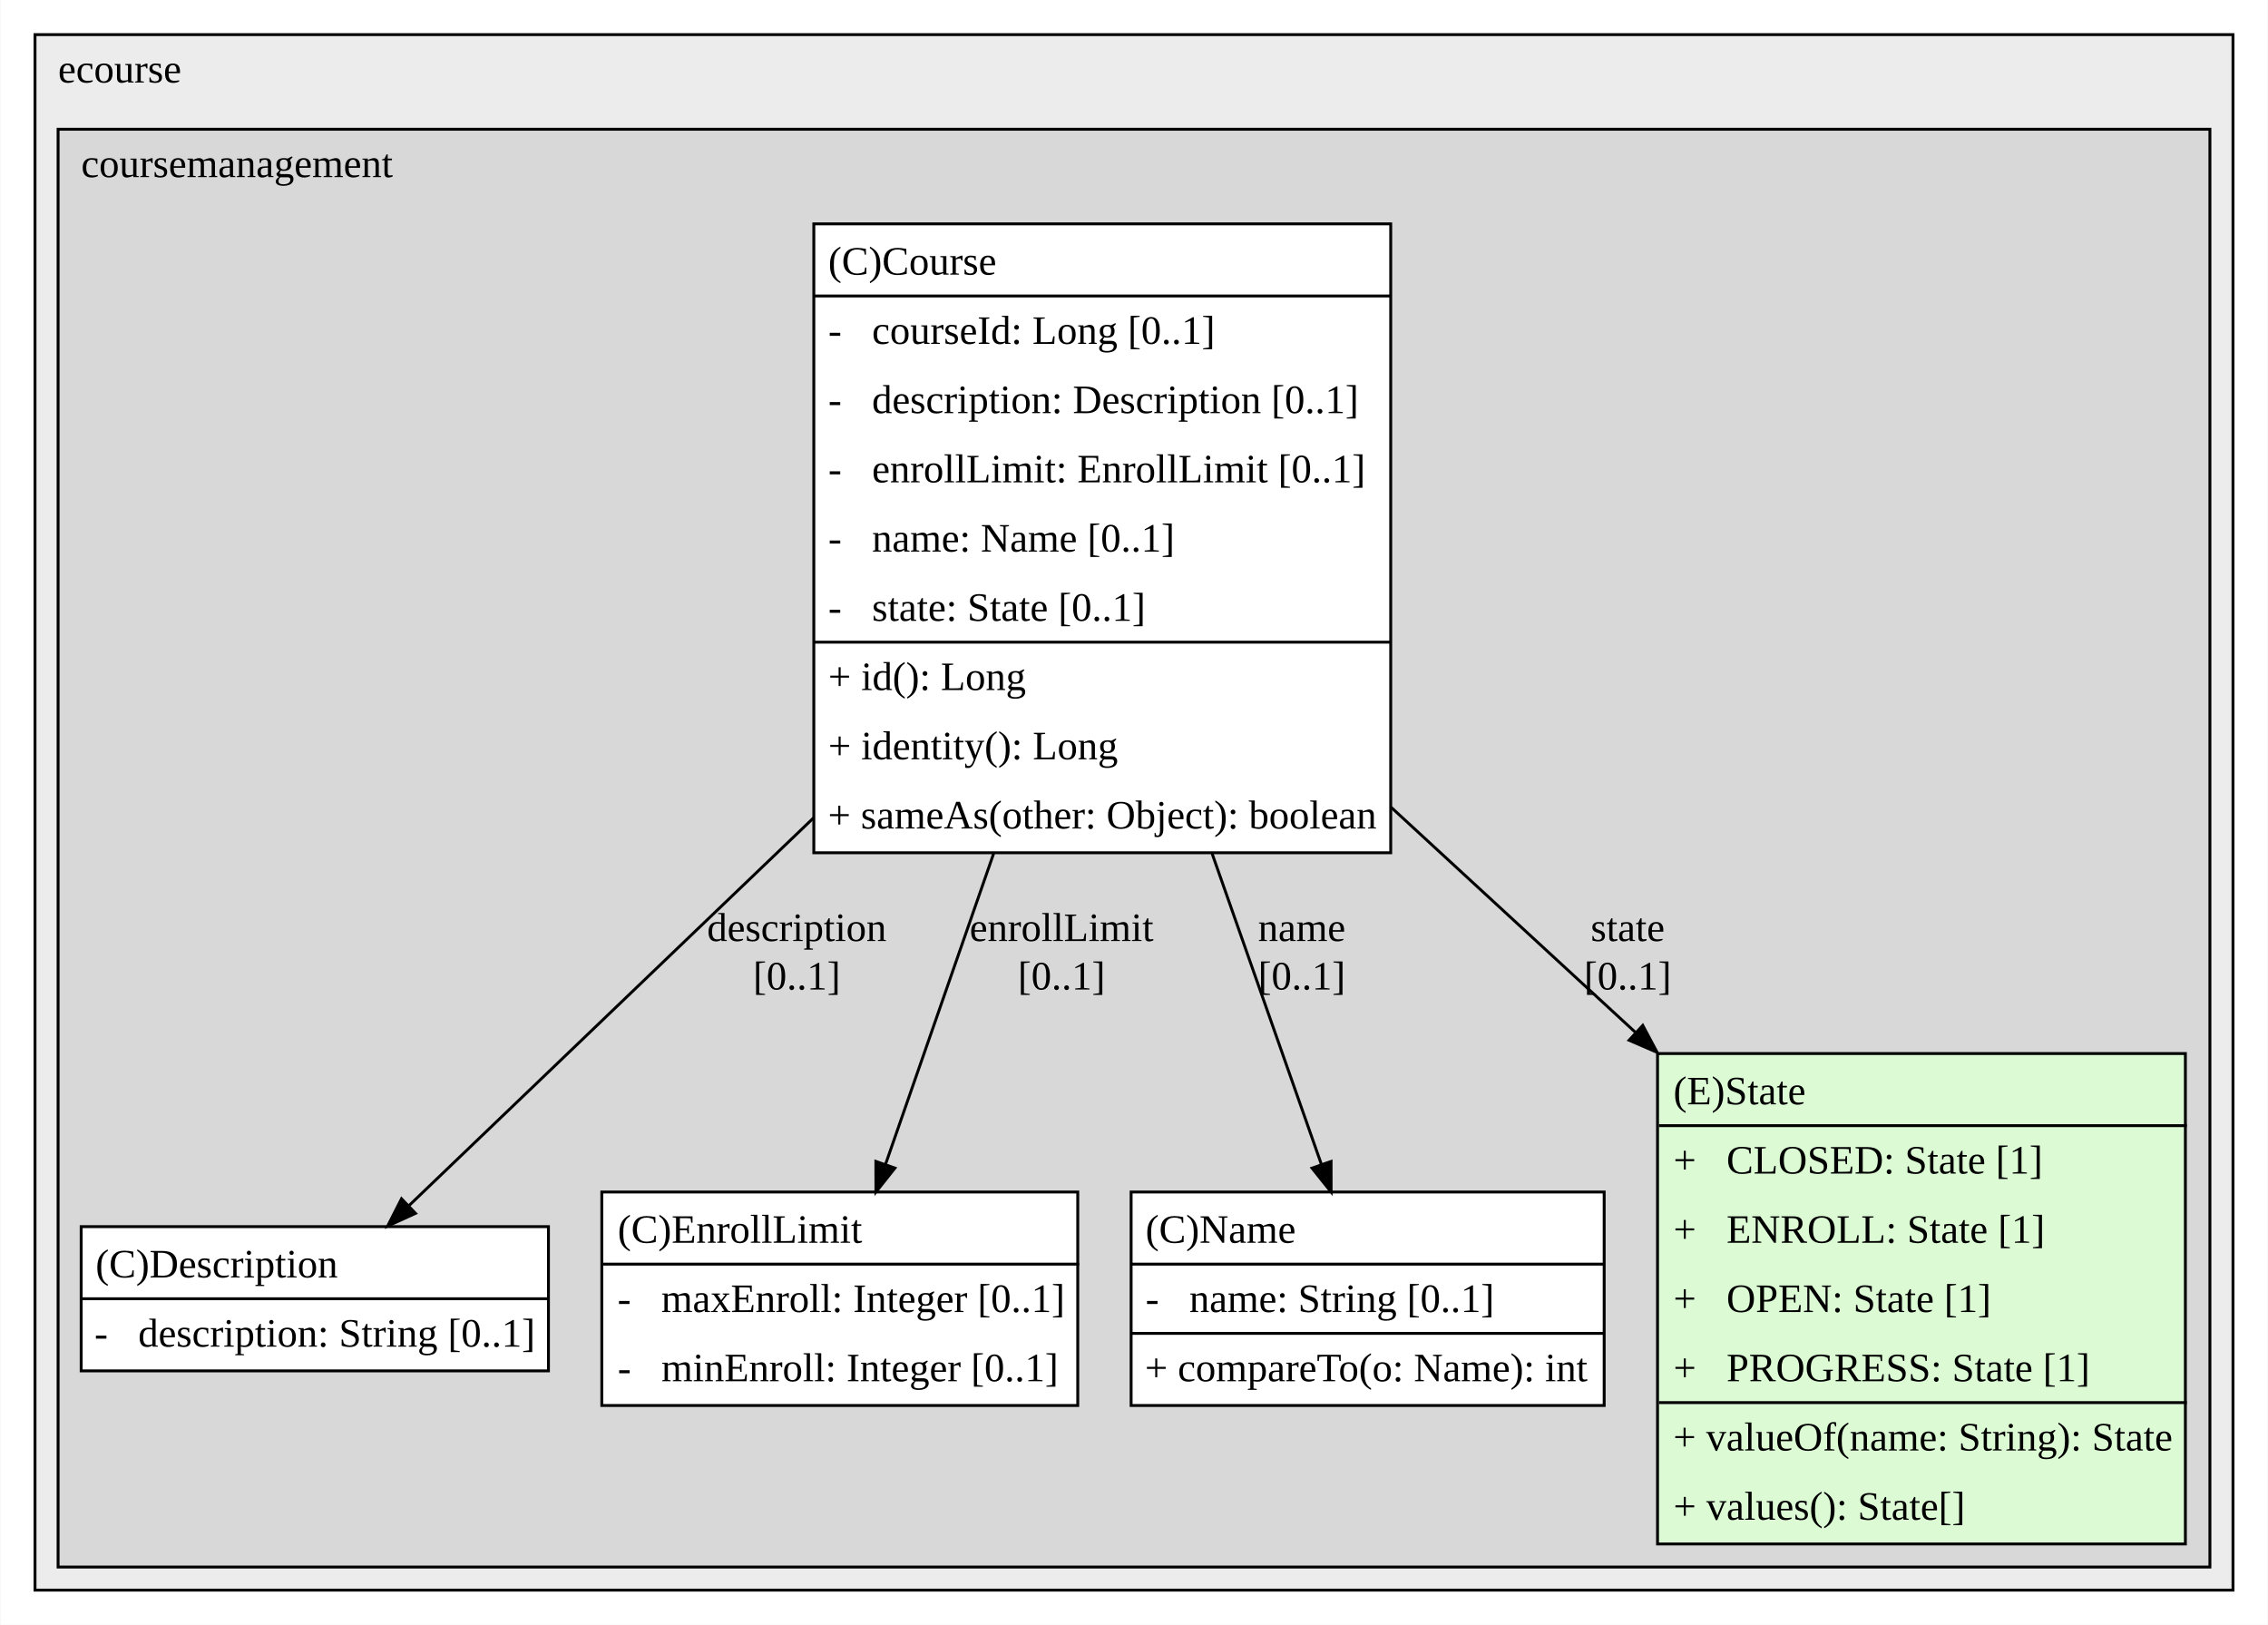
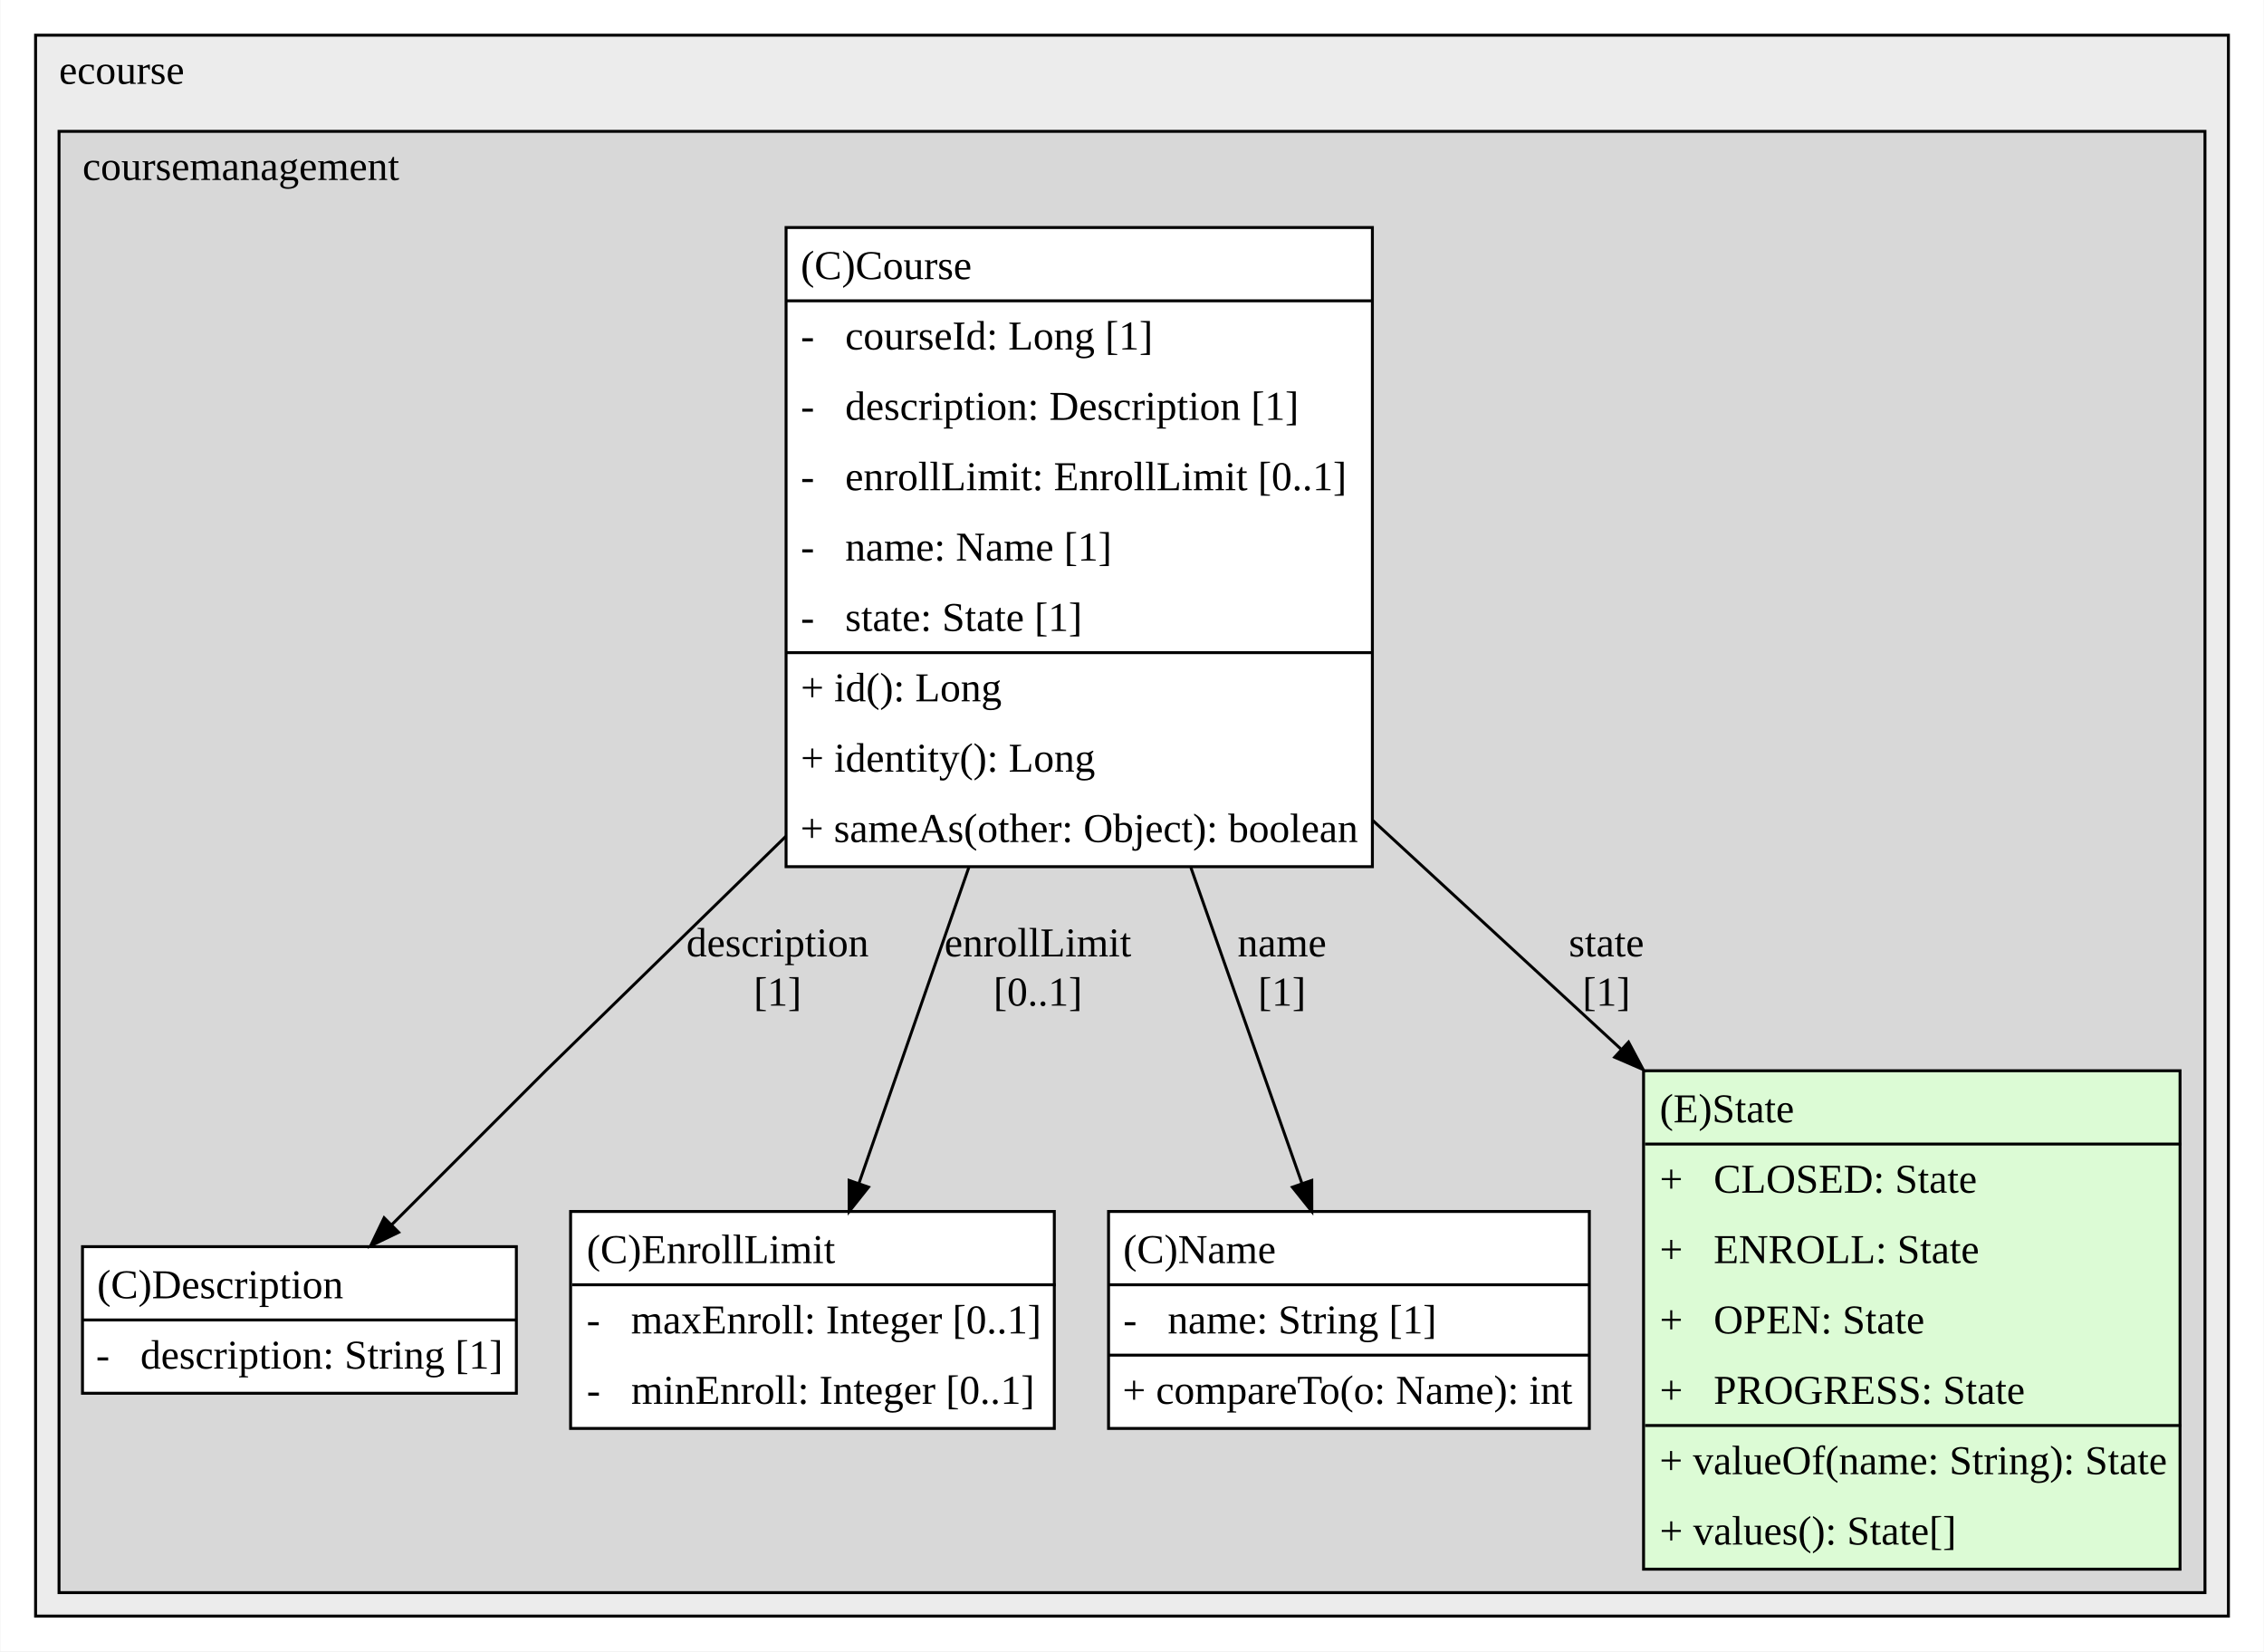
- <svg xmlns="http://www.w3.org/2000/svg" width="786pt" height="563pt" viewBox="0.00 0.00 786.00 563.20">
+ <svg xmlns="http://www.w3.org/2000/svg" width="772pt" height="563pt" viewBox="0.00 0.00 772.00 563.20">
  <g id="graph0" class="graph" transform="scale(1 1) rotate(0) translate(4 559.2)">
-     <polygon fill="white" stroke="transparent" points="-4,4 -4,-559.2 782,-559.2 782,4 -4,4" />
+     <polygon fill="white" stroke="transparent" points="-4,4 -4,-559.2 768,-559.2 768,4 -4,4" />
    <g id="clust1" class="cluster">
-       <polygon fill="#ececec" stroke="black" points="8,-8 8,-547.2 770,-547.2 770,-8 8,-8" />
-       <text text-anchor="middle" x="37.37" y="-530.6" font-family="Times New Roman,serif" font-size="14.00">
-                 ecourse
-             </text>
+       <polygon fill="#ececec" stroke="black" points="8,-8 8,-547.2 756,-547.2 756,-8 8,-8" />
+       <text text-anchor="middle" x="37.37" y="-530.6" font-family="Times New Roman,serif" font-size="14.00">ecourse</text>
    </g>
    <g id="clust2" class="cluster">
-       <polygon fill="#d8d8d8" stroke="black" points="16,-16 16,-514.4 762,-514.4 762,-16 16,-16" />
-       <text text-anchor="middle" x="78.03" y="-497.8" font-family="Times New Roman,serif" font-size="14.00">
-                 coursemanagement
-             </text>
+       <polygon fill="#d8d8d8" stroke="black" points="16,-16 16,-514.4 748,-514.4 748,-16 16,-16" />
+       <text text-anchor="middle" x="78.03" y="-497.8" font-family="Times New Roman,serif" font-size="14.00">coursemanagement</text>
    </g>
    <g id="node1" class="node">
-       <polygon fill="#ffffff" stroke="transparent" points="478,-481.6 278,-481.6 278,-263.6 478,-263.6 478,-481.6" />
-       <text text-anchor="start" x="283" y="-464" font-family="Times New Roman,serif" font-size="14.00">(C)Course
-             </text>
-       <text text-anchor="start" x="283" y="-440" font-family="Times New Roman,serif" font-size="14.00">-
-                   courseId: Long [0..1]
-             </text>
-       <text text-anchor="start" x="283" y="-416" font-family="Times New Roman,serif" font-size="14.00">-
-                   description: Description [0..1]
-             </text>
-       <text text-anchor="start" x="283" y="-392" font-family="Times New Roman,serif" font-size="14.00">-
-                   enrollLimit: EnrollLimit [0..1]
-             </text>
-       <text text-anchor="start" x="283" y="-368" font-family="Times New Roman,serif" font-size="14.00">-
-                   name: Name [0..1]
-             </text>
-       <text text-anchor="start" x="283" y="-344" font-family="Times New Roman,serif" font-size="14.00">-
-                   state: State [0..1]
-             </text>
-       <text text-anchor="start" x="283" y="-320" font-family="Times New Roman,serif" font-size="14.00">+ id():
-                 Long
-             </text>
-       <text text-anchor="start" x="283" y="-296" font-family="Times New Roman,serif" font-size="14.00">+
-                 identity(): Long
-             </text>
-       <text text-anchor="start" x="282.89" y="-272" font-family="Times New Roman,serif" font-size="14.00">+
-                 sameAs(other: Object): boolean
-             </text>
-       <polygon fill="black" stroke="black" points="278,-456.6 278,-456.6 478,-456.6 478,-456.6 278,-456.6" />
-       <polygon fill="black" stroke="black" points="278,-336.6 278,-336.6 478,-336.6 478,-336.6 278,-336.6" />
-       <polygon fill="none" stroke="black" points="278,-263.6 278,-481.6 478,-481.6 478,-263.6 278,-263.6" />
+       <polygon fill="#ffffff" stroke="transparent" points="464,-481.6 264,-481.6 264,-263.6 464,-263.6 464,-481.6" />
+       <text text-anchor="start" x="269" y="-464" font-family="Times New Roman,serif" font-size="14.00">(C)Course</text>
+       <text text-anchor="start" x="269" y="-440" font-family="Times New Roman,serif" font-size="14.00">-   courseId: Long [1]</text>
+       <text text-anchor="start" x="269" y="-416" font-family="Times New Roman,serif" font-size="14.00">-   description: Description [1]</text>
+       <text text-anchor="start" x="269" y="-392" font-family="Times New Roman,serif" font-size="14.00">-   enrollLimit: EnrollLimit [0..1]</text>
+       <text text-anchor="start" x="269" y="-368" font-family="Times New Roman,serif" font-size="14.00">-   name: Name [1]</text>
+       <text text-anchor="start" x="269" y="-344" font-family="Times New Roman,serif" font-size="14.00">-   state: State [1]</text>
+       <text text-anchor="start" x="269" y="-320" font-family="Times New Roman,serif" font-size="14.00">+ id(): Long</text>
+       <text text-anchor="start" x="269" y="-296" font-family="Times New Roman,serif" font-size="14.00">+ identity(): Long</text>
+       <text text-anchor="start" x="268.89" y="-272" font-family="Times New Roman,serif" font-size="14.00">+ sameAs(other: Object): boolean</text>
+       <polygon fill="black" stroke="black" points="264,-456.6 264,-456.6 464,-456.6 464,-456.6 264,-456.6" />
+       <polygon fill="black" stroke="black" points="264,-336.6 264,-336.6 464,-336.6 464,-336.6 264,-336.6" />
+       <polygon fill="none" stroke="black" points="264,-263.6 264,-481.6 464,-481.6 464,-263.6 264,-263.6" />
    </g>
    <g id="node2" class="node">
-       <polygon fill="#ffffff" stroke="transparent" points="186,-134 24,-134 24,-84 186,-84 186,-134" />
-       <text text-anchor="start" x="29" y="-116.4" font-family="Times New Roman,serif" font-size="14.00">
-                 (C)Description
-             </text>
-       <text text-anchor="start" x="28.6" y="-92.4" font-family="Times New Roman,serif" font-size="14.00">-
-                   description: String [0..1]
-             </text>
-       <polygon fill="black" stroke="black" points="24,-109 24,-109 186,-109 186,-109 24,-109" />
-       <polygon fill="none" stroke="black" points="24,-84 24,-134 186,-134 186,-84 24,-84" />
+       <polygon fill="#ffffff" stroke="transparent" points="172,-134 24,-134 24,-84 172,-84 172,-134" />
+       <text text-anchor="start" x="29" y="-116.4" font-family="Times New Roman,serif" font-size="14.00">(C)Description</text>
+       <text text-anchor="start" x="28.6" y="-92.4" font-family="Times New Roman,serif" font-size="14.00">-   description: String [1]</text>
+       <polygon fill="black" stroke="black" points="24,-109 24,-109 172,-109 172,-109 24,-109" />
+       <polygon fill="none" stroke="black" points="24,-84 24,-134 172,-134 172,-84 24,-84" />
    </g>
    <g id="edge1" class="edge">
-       <path fill="none" stroke="black" d="M277.9,-275.68C228.52,-228.36 172.29,-174.48 137.72,-141.36" />
-       <polygon fill="black" stroke="black" points="139.91,-138.6 130.26,-134.21 135.06,-143.66 139.91,-138.6" />
-       <text text-anchor="middle" x="272.1" y="-233" font-family="Times New Roman,serif" font-size="14.00">
-                 description
-             </text>
-       <text text-anchor="middle" x="272.1" y="-216.2" font-family="Times New Roman,serif" font-size="14.00">
-                 [0..1]
-             </text>
+       <path fill="none" stroke="black" d="M263.95,-273.97C221.66,-232.7 182,-194 182,-194 182,-194 153.34,-165.34 129.5,-141.5" />
+       <polygon fill="black" stroke="black" points="131.84,-138.89 122.3,-134.3 126.89,-143.84 131.84,-138.89" />
+       <text text-anchor="middle" x="261.1" y="-233" font-family="Times New Roman,serif" font-size="14.00">description</text>
+       <text text-anchor="middle" x="261.1" y="-216.2" font-family="Times New Roman,serif" font-size="14.00">[1]</text>
    </g>
    <g id="node3" class="node">
-       <polygon fill="#ffffff" stroke="transparent" points="369.5,-146 204.5,-146 204.5,-72 369.5,-72 369.5,-146" />
-       <text text-anchor="start" x="210" y="-128.4" font-family="Times New Roman,serif" font-size="14.00">
-                 (C)EnrollLimit
-             </text>
-       <text text-anchor="start" x="209.94" y="-104.4" font-family="Times New Roman,serif" font-size="14.00">-
-                   maxEnroll: Integer [0..1]
-             </text>
-       <text text-anchor="start" x="210" y="-80.4" font-family="Times New Roman,serif" font-size="14.00">-
-                   minEnroll: Integer [0..1]
-             </text>
-       <polygon fill="black" stroke="black" points="205,-121 205,-121 370,-121 370,-121 205,-121" />
-       <polygon fill="none" stroke="black" points="204.5,-72 204.5,-146 369.5,-146 369.5,-72 204.5,-72" />
+       <polygon fill="#ffffff" stroke="transparent" points="355.5,-146 190.5,-146 190.5,-72 355.5,-72 355.5,-146" />
+       <text text-anchor="start" x="196" y="-128.4" font-family="Times New Roman,serif" font-size="14.00">(C)EnrollLimit</text>
+       <text text-anchor="start" x="195.94" y="-104.4" font-family="Times New Roman,serif" font-size="14.00">-   maxEnroll: Integer [0..1]</text>
+       <text text-anchor="start" x="196" y="-80.4" font-family="Times New Roman,serif" font-size="14.00">-   minEnroll: Integer [0..1]</text>
+       <polygon fill="black" stroke="black" points="191,-121 191,-121 356,-121 356,-121 191,-121" />
+       <polygon fill="none" stroke="black" points="190.5,-72 190.5,-146 355.5,-146 355.5,-72 190.5,-72" />
    </g>
    <g id="edge2" class="edge">
-       <path fill="none" stroke="black" d="M340.33,-263.31C327.24,-225.68 313.26,-185.48 302.89,-155.69" />
-       <polygon fill="black" stroke="black" points="306.12,-154.3 299.53,-146.01 299.51,-156.6 306.12,-154.3" />
-       <text text-anchor="middle" x="363.89" y="-233" font-family="Times New Roman,serif" font-size="14.00">
-                 enrollLimit
-             </text>
-       <text text-anchor="middle" x="363.89" y="-216.2" font-family="Times New Roman,serif" font-size="14.00">
-                 [0..1]
-             </text>
+       <path fill="none" stroke="black" d="M326.33,-263.31C313.24,-225.68 299.26,-185.48 288.89,-155.69" />
+       <polygon fill="black" stroke="black" points="292.12,-154.3 285.53,-146.01 285.51,-156.6 292.12,-154.3" />
+       <text text-anchor="middle" x="349.89" y="-233" font-family="Times New Roman,serif" font-size="14.00">enrollLimit</text>
+       <text text-anchor="middle" x="349.89" y="-216.2" font-family="Times New Roman,serif" font-size="14.00">[0..1]</text>
    </g>
    <g id="node4" class="node">
-       <polygon fill="#ffffff" stroke="transparent" points="552,-146 388,-146 388,-72 552,-72 552,-146" />
-       <text text-anchor="start" x="393" y="-128.4" font-family="Times New Roman,serif" font-size="14.00">(C)Name
-             </text>
-       <text text-anchor="start" x="393" y="-104.4" font-family="Times New Roman,serif" font-size="14.00">-
-                   name: String [0..1]
-             </text>
-       <text text-anchor="start" x="392.77" y="-80.4" font-family="Times New Roman,serif" font-size="14.00">+
-                 compareTo(o: Name): int
-             </text>
-       <polygon fill="black" stroke="black" points="388,-121 388,-121 552,-121 552,-121 388,-121" />
-       <polygon fill="black" stroke="black" points="388,-97 388,-97 552,-97 552,-97 388,-97" />
-       <polygon fill="none" stroke="black" points="388,-72 388,-146 552,-146 552,-72 388,-72" />
+       <polygon fill="#ffffff" stroke="transparent" points="538,-146 374,-146 374,-72 538,-72 538,-146" />
+       <text text-anchor="start" x="379" y="-128.4" font-family="Times New Roman,serif" font-size="14.00">(C)Name</text>
+       <text text-anchor="start" x="379" y="-104.4" font-family="Times New Roman,serif" font-size="14.00">-   name: String [1]</text>
+       <text text-anchor="start" x="378.77" y="-80.4" font-family="Times New Roman,serif" font-size="14.00">+ compareTo(o: Name): int</text>
+       <polygon fill="black" stroke="black" points="374,-121 374,-121 538,-121 538,-121 374,-121" />
+       <polygon fill="black" stroke="black" points="374,-97 374,-97 538,-97 538,-97 374,-97" />
+       <polygon fill="none" stroke="black" points="374,-72 374,-146 538,-146 538,-72 374,-72" />
    </g>
    <g id="edge3" class="edge">
-       <path fill="none" stroke="black" d="M416.08,-263.31C429.32,-225.68 443.46,-185.48 453.93,-155.69" />
-       <polygon fill="black" stroke="black" points="457.32,-156.6 457.34,-146.01 450.72,-154.28 457.32,-156.6" />
-       <text text-anchor="middle" x="447.16" y="-233" font-family="Times New Roman,serif" font-size="14.00">name
-             </text>
-       <text text-anchor="middle" x="447.16" y="-216.2" font-family="Times New Roman,serif" font-size="14.00">
-                 [0..1]
-             </text>
+       <path fill="none" stroke="black" d="M402.08,-263.31C415.32,-225.68 429.46,-185.48 439.93,-155.69" />
+       <polygon fill="black" stroke="black" points="443.32,-156.6 443.34,-146.01 436.72,-154.28 443.32,-156.6" />
+       <text text-anchor="middle" x="433.16" y="-233" font-family="Times New Roman,serif" font-size="14.00">name</text>
+       <text text-anchor="middle" x="433.16" y="-216.2" font-family="Times New Roman,serif" font-size="14.00">[1]</text>
    </g>
    <g id="node5" class="node">
-       <polygon fill="#dcfbd5" stroke="transparent" points="753.5,-194 570.5,-194 570.5,-24 753.5,-24 753.5,-194" />
-       <text text-anchor="start" x="576" y="-176.4" font-family="Times New Roman,serif" font-size="14.00">
-                 (E)State
-             </text>
-       <text text-anchor="start" x="576" y="-152.4" font-family="Times New Roman,serif" font-size="14.00">+   CLOSED:
-                 State [1]
-             </text>
-       <text text-anchor="start" x="576" y="-128.4" font-family="Times New Roman,serif" font-size="14.00">+   ENROLL:
-                 State [1]
-             </text>
-       <text text-anchor="start" x="576" y="-104.4" font-family="Times New Roman,serif" font-size="14.00">+   OPEN:
-                 State [1]
-             </text>
-       <text text-anchor="start" x="576" y="-80.4" font-family="Times New Roman,serif" font-size="14.00">+   PROGRESS:
-                 State [1]
-             </text>
-       <text text-anchor="start" x="575.94" y="-56.4" font-family="Times New Roman,serif" font-size="14.00">+
-                 valueOf(name: String): State
-             </text>
-       <text text-anchor="start" x="576" y="-32.4" font-family="Times New Roman,serif" font-size="14.00">+
-                 values(): State[]
-             </text>
-       <polygon fill="black" stroke="black" points="571,-169 571,-169 754,-169 754,-169 571,-169" />
-       <polygon fill="black" stroke="black" points="571,-73 571,-73 754,-73 754,-73 571,-73" />
-       <polygon fill="none" stroke="black" points="570.5,-24 570.5,-194 753.5,-194 753.5,-24 570.5,-24" />
+       <polygon fill="#dcfbd5" stroke="transparent" points="739.5,-194 556.5,-194 556.5,-24 739.5,-24 739.5,-194" />
+       <text text-anchor="start" x="562" y="-176.4" font-family="Times New Roman,serif" font-size="14.00">(E)State</text>
+       <text text-anchor="start" x="562" y="-152.4" font-family="Times New Roman,serif" font-size="14.00">+   CLOSED: State</text>
+       <text text-anchor="start" x="562" y="-128.4" font-family="Times New Roman,serif" font-size="14.00">+   ENROLL: State</text>
+       <text text-anchor="start" x="562" y="-104.4" font-family="Times New Roman,serif" font-size="14.00">+   OPEN: State</text>
+       <text text-anchor="start" x="562" y="-80.4" font-family="Times New Roman,serif" font-size="14.00">+   PROGRESS: State</text>
+       <text text-anchor="start" x="561.94" y="-56.4" font-family="Times New Roman,serif" font-size="14.00">+ valueOf(name: String): State</text>
+       <text text-anchor="start" x="562" y="-32.4" font-family="Times New Roman,serif" font-size="14.00">+ values(): State[]</text>
+       <polygon fill="black" stroke="black" points="557,-169 557,-169 740,-169 740,-169 557,-169" />
+       <polygon fill="black" stroke="black" points="557,-73 557,-73 740,-73 740,-73 557,-73" />
+       <polygon fill="none" stroke="black" points="556.5,-24 556.5,-194 739.5,-194 739.5,-24 556.5,-24" />
    </g>
    <g id="edge4" class="edge">
-       <path fill="none" stroke="black" d="M478.13,-279.37C505.57,-254.09 535.31,-226.7 562.7,-201.47" />
-       <polygon fill="black" stroke="black" points="565.38,-203.76 570.36,-194.41 560.64,-198.61 565.38,-203.76" />
-       <text text-anchor="middle" x="560.16" y="-233" font-family="Times New Roman,serif" font-size="14.00">state
-             </text>
-       <text text-anchor="middle" x="560.16" y="-216.2" font-family="Times New Roman,serif" font-size="14.00">
-                 [0..1]
-             </text>
+       <path fill="none" stroke="black" d="M464.13,-279.37C491.57,-254.09 521.31,-226.7 548.7,-201.47" />
+       <polygon fill="black" stroke="black" points="551.38,-203.76 556.36,-194.41 546.64,-198.61 551.38,-203.76" />
+       <text text-anchor="middle" x="543.83" y="-233" font-family="Times New Roman,serif" font-size="14.00">state</text>
+       <text text-anchor="middle" x="543.83" y="-216.2" font-family="Times New Roman,serif" font-size="14.00">[1]</text>
    </g>
  </g>
</svg>
